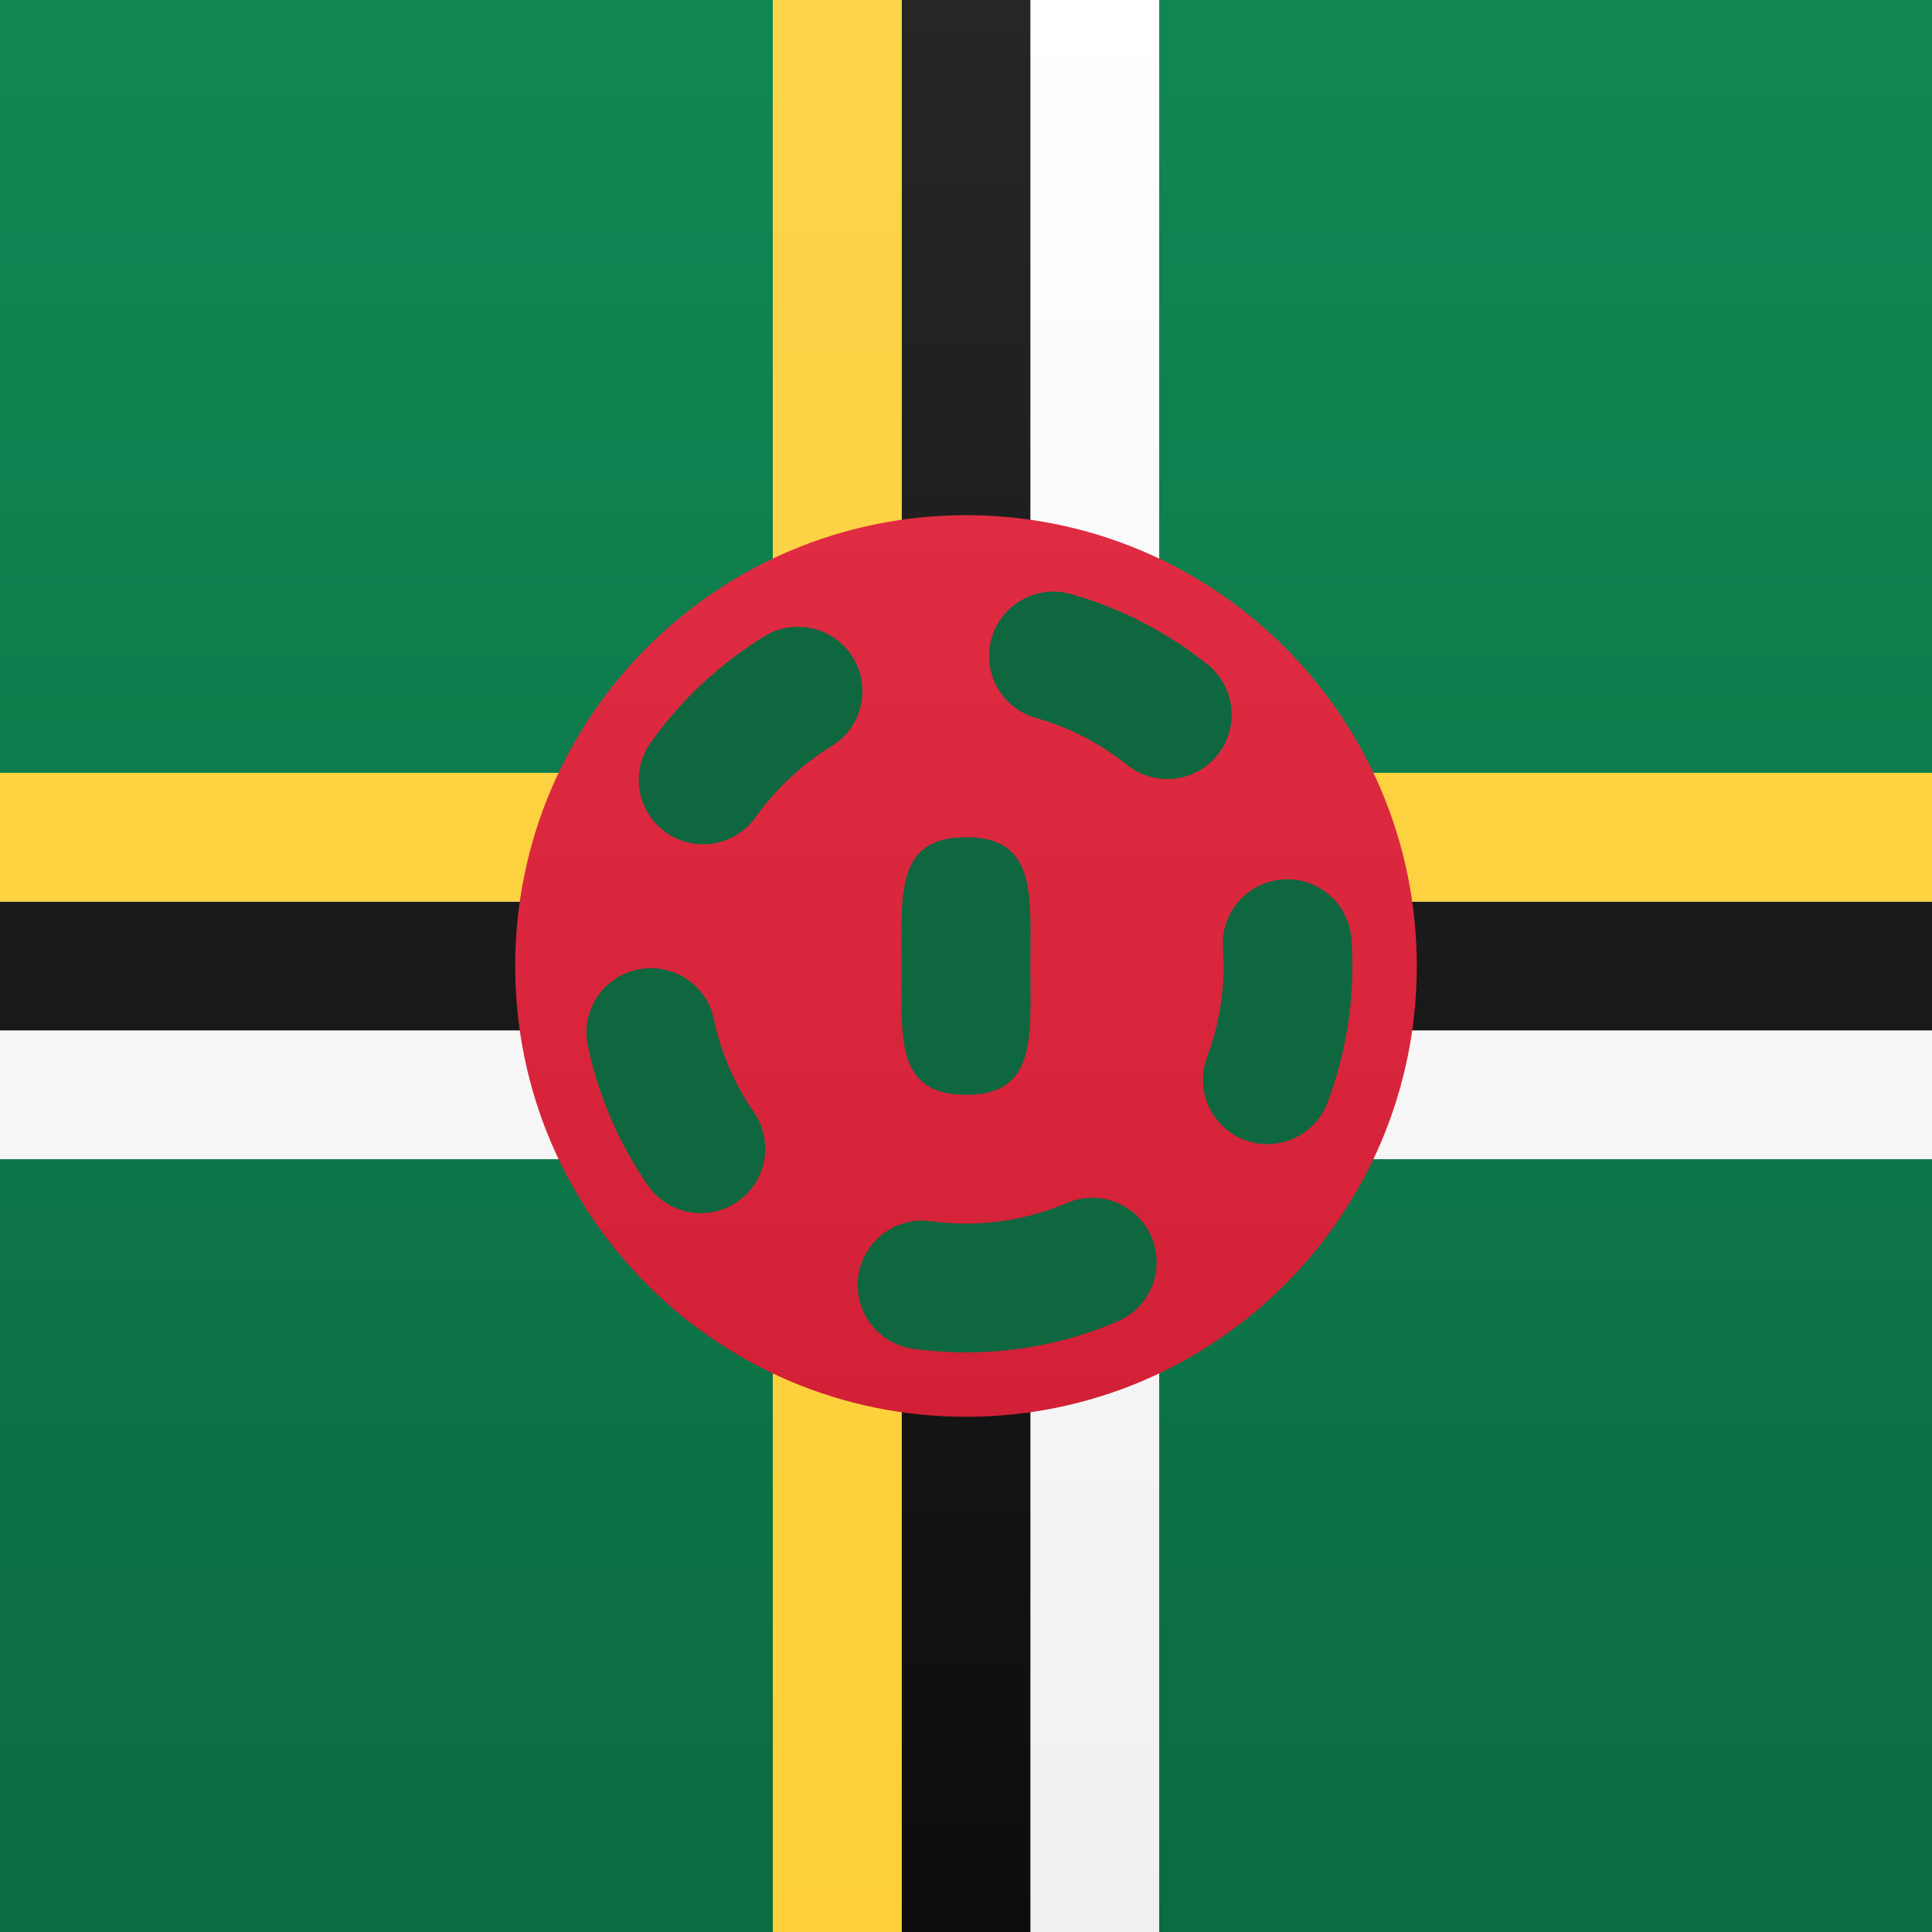
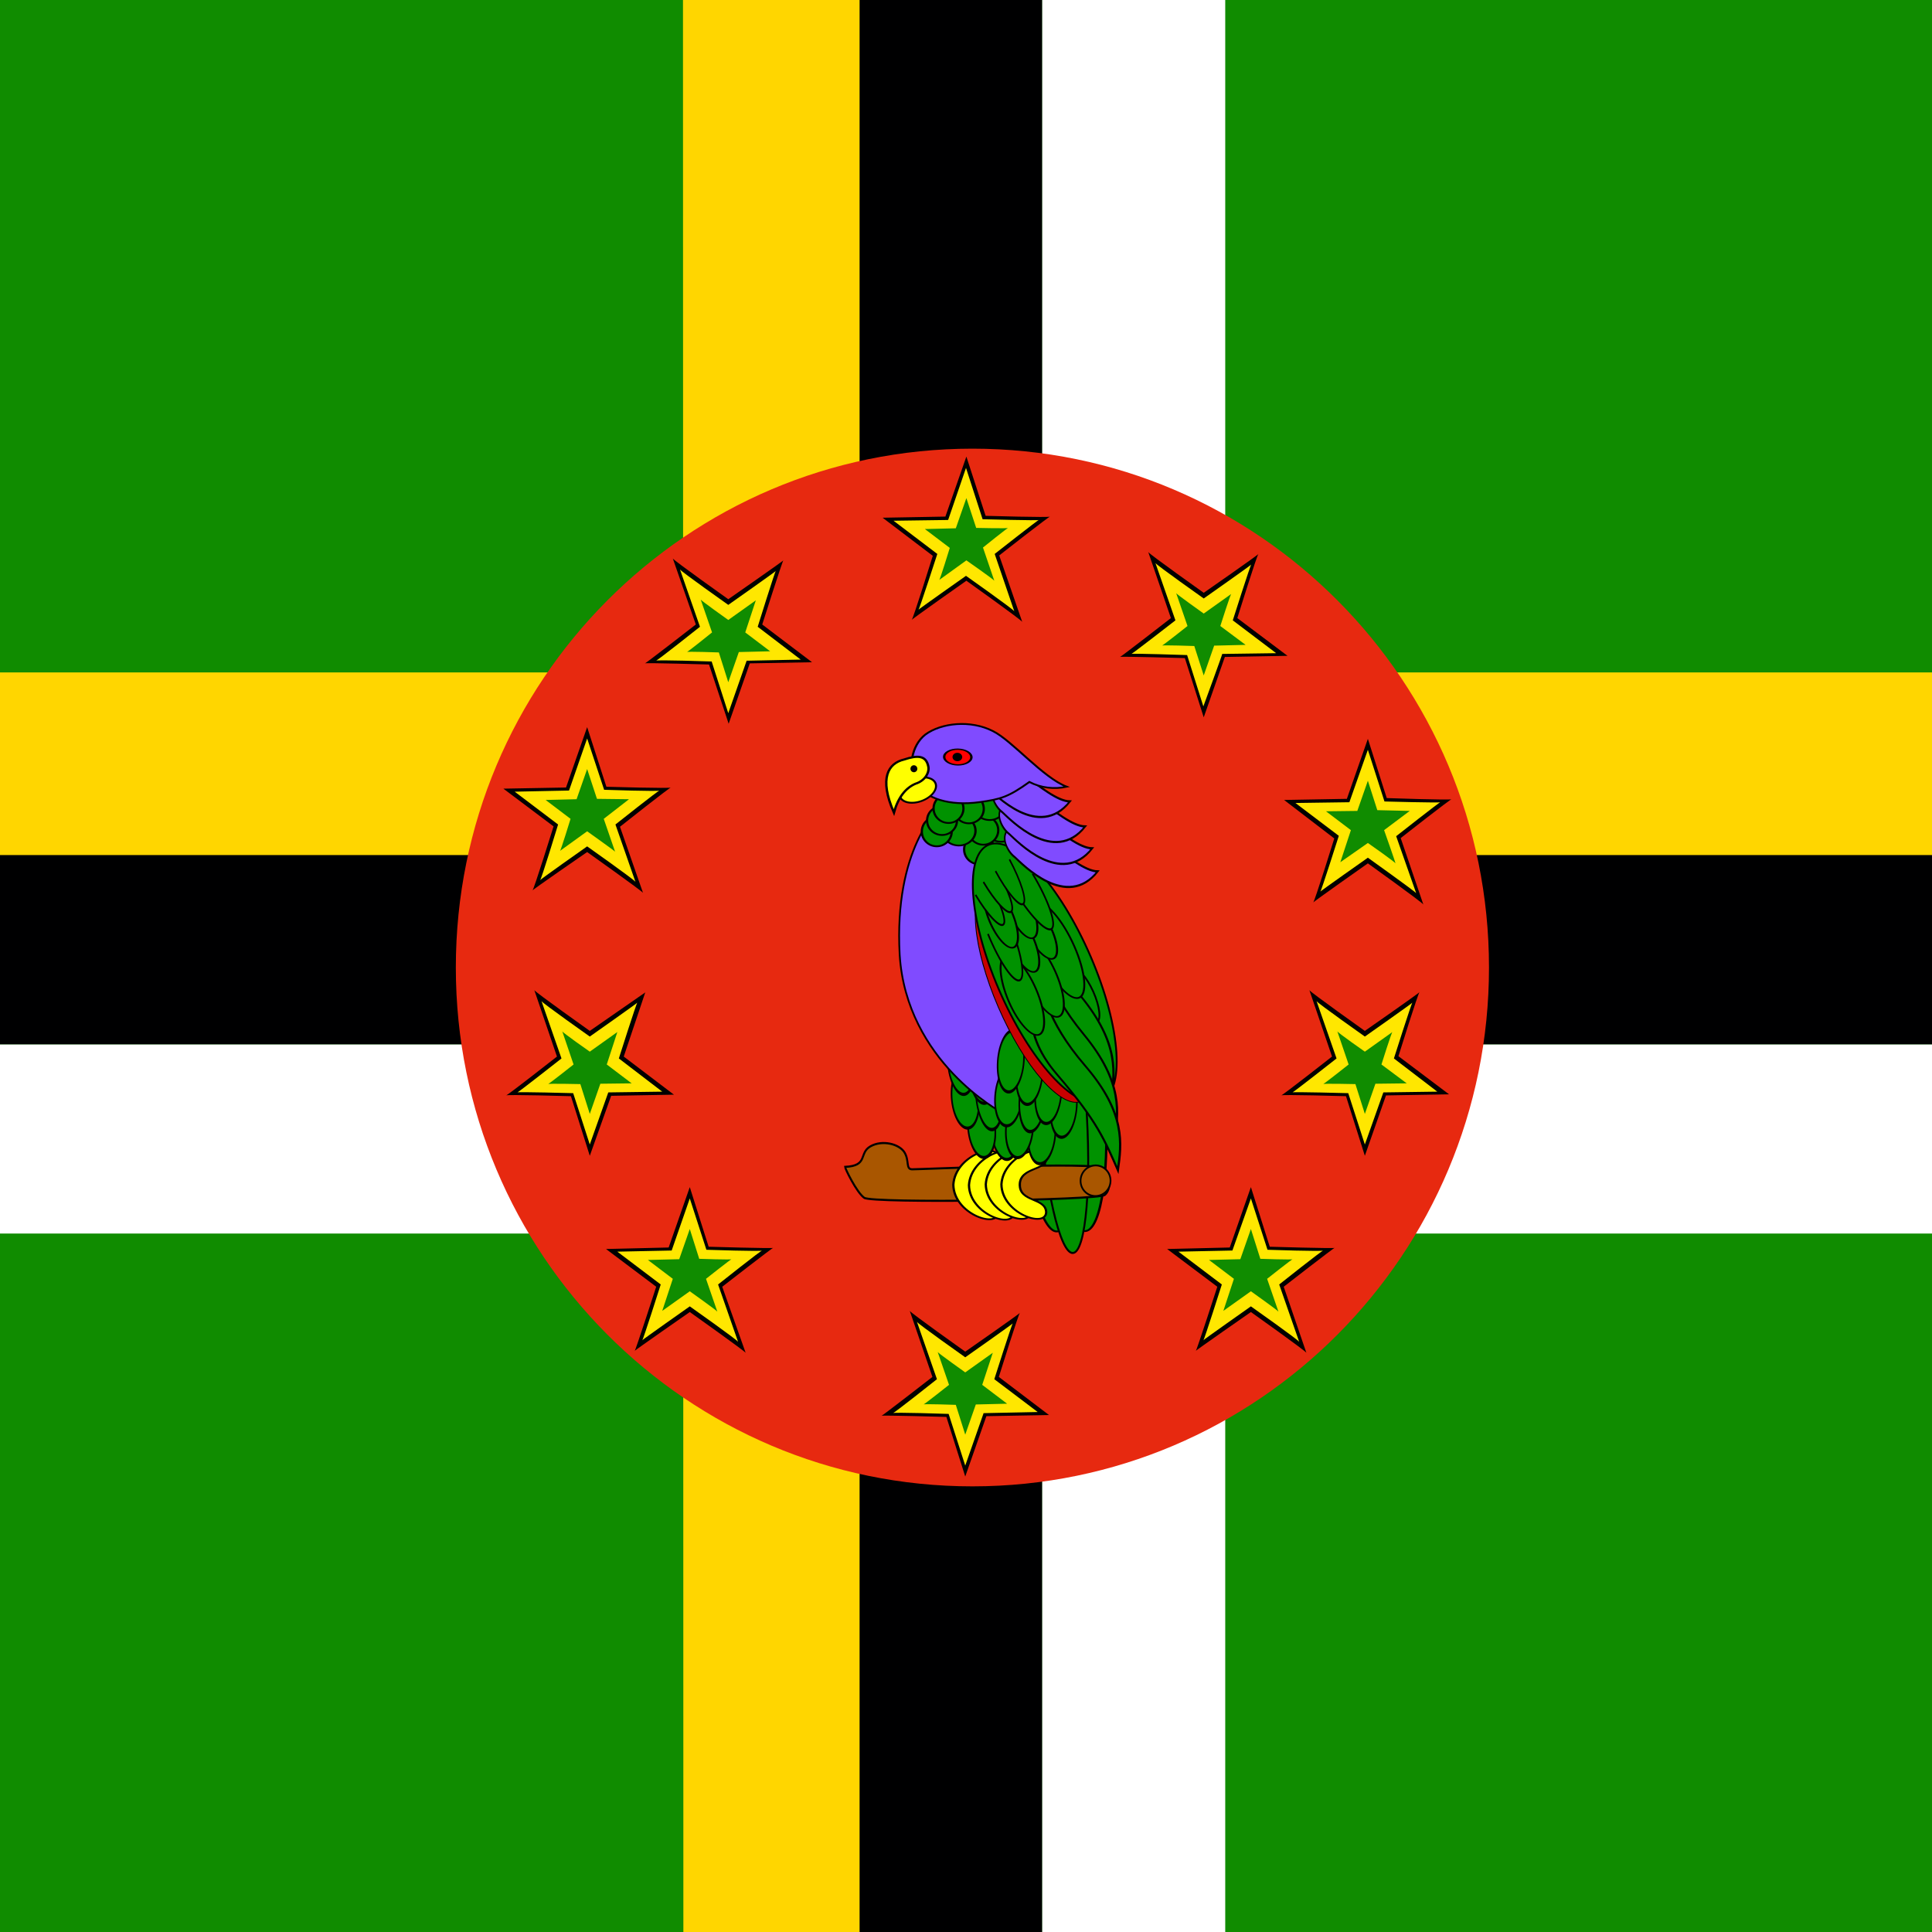
- <svg xmlns="http://www.w3.org/2000/svg" xmlns:xlink="http://www.w3.org/1999/xlink" width="15" height="15">
+ <svg xmlns="http://www.w3.org/2000/svg" id="flag-icons-dm" viewBox="0 0 512 512">
  <defs>
-     <path id="a" d="M0 0h15v15H0z" />
-     <linearGradient x1="50%" y1="0%" x2="50%" y2="100%" id="c">
-       <stop stop-color="#108753" offset="0%" />
-       <stop stop-color="#0B6B41" offset="100%" />
-     </linearGradient>
-     <linearGradient x1="50%" y1="0%" x2="50%" y2="100%" id="d">
-       <stop stop-color="#FFF" offset="0%" />
-       <stop stop-color="#F0F0F0" offset="100%" />
-     </linearGradient>
-     <linearGradient x1="50%" y1="0%" x2="50%" y2="100%" id="e">
-       <stop stop-color="#262626" offset="0%" />
-       <stop stop-color="#0D0D0D" offset="100%" />
-     </linearGradient>
-     <linearGradient x1="50%" y1="0%" x2="50%" y2="100%" id="f">
-       <stop stop-color="#FCD449" offset="0%" />
-       <stop stop-color="#FCD036" offset="100%" />
-     </linearGradient>
-     <linearGradient x1="50%" y1="0%" x2="50%" y2="100%" id="g">
-       <stop stop-color="#E02C42" offset="0%" />
-       <stop stop-color="#D22036" offset="100%" />
-     </linearGradient>
+     <clipPath id="dm-a">
+       <path fill-opacity=".7" d="M0 0h512v512H0z" />
+     </clipPath>
  </defs>
-   <g fill="none" fill-rule="evenodd">
-     <mask id="b" fill="#fff">
-       <use xlink:href="#a" />
-     </mask>
-     <use fill="#D8D8D8" fill-rule="nonzero" xlink:href="#a" />
-     <g mask="url(#b)">
-       <g transform="translate(-3)">
-         <path d="M0 0h21v6H0V0zm0 9h21v6H0V9z" fill="url(#c)" fill-rule="nonzero" />
-         <path fill="url(#d)" d="M9 6H0v3h9v6h3V9h9V6h-9V0H9z" />
-         <path fill="url(#e)" d="M10 8v7h1V8h10V7H11V0h-1v7H0v1z" />
-         <path fill="url(#f)" d="M9 7v8h1V7h11V6H10V0H9v6H0v1z" />
-         <circle fill="url(#g)" cx="10.5" cy="7.5" r="3.5" />
-         <path d="M10.5 10.5a.5.5 0 1 1 0-1c.274 0 .538-.055.784-.16a.5.5 0 1 1 .392.92 2.98 2.98 0 0 1-1.176.24zm2.816-1.965a3 3 0 0 0 .177-1.242.5.5 0 0 0-.998.068c.02.282-.02.565-.117.83a.5.5 0 1 0 .938.344zm-.95-3.383a2.992 2.992 0 0 0-1.07-.545.5.5 0 0 0-.264.964c.26.072.502.195.712.363a.5.5 0 1 0 .623-.782h-.001zm-3.422-.217c-.345.21-.645.487-.88.814a.5.5 0 1 0 .811.584c.158-.218.358-.404.588-.544a.5.5 0 0 0-.52-.854h.001zM7.564 8.12c.084.397.247.771.479 1.101a.5.5 0 0 0 .818-.574 1.987 1.987 0 0 1-.318-.733.5.5 0 1 0-.979.206zm2.54 2.354a.5.5 0 1 1 .132-.991c.08.01.163.016.245.017a.5.5 0 1 1-.009 1 3.021 3.021 0 0 1-.367-.026h-.001z" fill="#0E673F" fill-rule="nonzero" />
-         <path d="M10.5 8.5c.552 0 .5-.448.5-1s.052-1-.5-1-.5.448-.5 1-.052 1 .5 1z" fill="#0E673F" />
+   <g fill-rule="evenodd" clip-path="url(#dm-a)">
+     <path fill="#108c00" d="M-258.3 0H769.2v512H-258.3z" />
+     <path fill="#ffd600" d="M-260 178.2H772.6v50.1H-260z" />
+     <path fill="#ffd600" d="M181 0h48.5v512h-48.4z" />
+     <path fill="#000001" d="M227.8 0h48.4v512h-48.4z" />
+     <path fill="#000001" d="M-260 226.6H772.6v50.2H-260z" />
+     <path fill="#fff" d="M-260 276.8H772.6v50.1H-260z" />
+     <path fill="#fff" d="M276.2 0h48.5v512h-48.5z" />
+     <rect width="273.8" height="275" x="-394.6" y="-393.9" fill="#e72910" ry="137.5" transform="scale(-1)" />
+     <g stroke-width="1pt">
+       <path d="m250.5 137 5.6-16 5.1 15.7s17.1.5 17.1.2-13.5 10.3-13.5 10.3l6.1 17.6c-.2-.5-14.8-10.9-14.8-10.9s-14.8 10.4-14.5 10.4 5.6-17 5.6-17l-13.3-10.1 16.6-.3z" />
+       <path fill="#ffe700" d="M251.3 137.7 256 124l4.4 13.6s14.9.4 14.9.2-11.7 9-11.7 9l5.2 15.2c-.2-.5-12.8-9.4-12.8-9.4s-12.8 9-12.6 9 5-14.8 5-14.8l-11.6-8.8 14.4-.2z" />
+       <path fill="#108c00" d="m253.3 140 2.8-8 2.6 7.9s8.5.2 8.5 0-6.7 5.2-6.7 5.2l3 8.8c-.1-.3-7.4-5.4-7.4-5.4l-7.2 5.2c.2 0 2.8-8.5 2.8-8.5l-6.6-5z" />
+     </g>
+     <g stroke-width="1pt">
+       <path d="m356.9 211.8 5.6-16 5 15.7s17.2.6 17.2.3-13.5 10.3-13.5 10.3l6 17.6c-.2-.5-14.7-10.9-14.7-10.9s-14.8 10.4-14.5 10.4 5.6-17 5.6-17L340.3 212l16.6-.3z" />
+       <path fill="#ffe700" d="m357.6 212.6 4.9-13.9 4.4 13.7s14.8.4 14.8.2-11.7 9-11.7 9l5.3 15.1c-.2-.4-12.8-9.4-12.8-9.4s-12.8 9-12.6 9 4.9-14.8 4.9-14.8l-11.5-8.7z" />
+       <path fill="#108c00" d="m359.7 214.9 2.8-8 2.5 7.8 8.6.2-6.8 5.1s3.2 9 3 8.8c0-.3-7.3-5.4-7.3-5.4l-7.3 5.1 2.8-8.5-6.6-5z" />
+     </g>
+     <g stroke-width="1pt">
+       <path d="m325.9 330.6 5.6-16 5 15.8s17.2.5 17.2.3-13.5 10.3-13.5 10.3l6 17.5c-.2-.5-14.7-10.8-14.7-10.8S316.7 358 316.9 358s5.7-17 5.7-17l-13.3-10z" />
+       <path fill="#ffe700" d="m326.6 331.4 4.9-13.8 4.4 13.6s14.8.5 14.8.2-11.7 9-11.7 9l5.3 15.2c-.2-.5-12.8-9.4-12.8-9.4s-12.8 9-12.6 9 4.9-14.8 4.9-14.8l-11.5-8.7z" />
+       <path fill="#108c00" d="m328.7 333.7 2.8-8 2.5 7.9s8.6.3 8.6.1-6.8 5.2-6.8 5.2l3 8.7c0-.2-7.3-5.4-7.3-5.4l-7.3 5.2 2.8-8.5-6.6-5z" />
+     </g>
+     <g stroke-width="1pt">
+       <path d="m177.2 330.6 5.6-16 5 15.8s17.1.5 17.1.3-13.5 10.3-13.5 10.3l6.2 17.5c-.3-.5-14.8-10.8-14.8-10.8S168 358 168.2 358s5.7-17 5.7-17l-13.3-10z" />
+       <path fill="#ffe700" d="m178 331.4 4.8-13.8 4.4 13.6s14.8.5 14.8.2-11.7 9-11.7 9l5.3 15.2c-.2-.5-12.8-9.4-12.8-9.4s-12.8 9-12.6 9 4.9-14.8 4.9-14.8l-11.5-8.7z" />
+       <path fill="#108c00" d="m180 333.7 2.8-8 2.5 7.9s8.6.3 8.6.1-6.8 5.2-6.8 5.2l3 8.7c0-.2-7.3-5.4-7.3-5.4l-7.3 5.2 2.8-8.5-6.6-5z" />
+     </g>
+     <g stroke-width="1pt">
+       <path d="m150 208.7 5.6-16 5.1 15.8s17.1.5 17.1.2-13.5 10.4-13.5 10.4l6.1 17.5c-.3-.5-14.8-10.8-14.8-10.8S140.8 236 141.1 236s5.6-17 5.6-17l-13.3-10z" />
+       <path fill="#ffe700" d="m150.8 209.5 4.8-13.8 4.5 13.6s14.7.5 14.7.2-11.7 9-11.7 9l5.3 15.2c-.2-.5-12.8-9.4-12.8-9.4s-12.8 9-12.5 9 4.8-14.8 4.8-14.8l-11.5-8.7z" />
+       <path fill="#108c00" d="m152.8 211.8 2.8-8 2.6 7.9 8.5.1-6.7 5.2 3 8.7c-.1-.2-7.4-5.4-7.4-5.4l-7.2 5.2c.2 0 2.8-8.5 2.8-8.5l-6.6-5z" />
+     </g>
+     <g stroke-width="1pt">
+       <path d="m324.6 174.1-5.6 16-5-15.7s-17.2-.5-17.2-.3 13.5-10.3 13.5-10.3l-6-17.5c.2.5 14.7 10.8 14.7 10.8s14.8-10.3 14.5-10.3-5.6 17-5.6 17l13.3 10z" />
+       <path fill="#ffe700" d="M323.9 173.3c0 .3-5 13.9-5 13.9l-4.3-13.6s-14.8-.5-14.8-.3 11.7-8.9 11.7-8.9l-5.3-15.2c.2.5 12.8 9.4 12.8 9.4s12.8-9 12.6-9-4.9 14.8-4.9 14.8l11.5 8.7z" />
+       <path fill="#108c00" d="m321.8 171-2.8 8-2.5-7.8s-8.6-.3-8.6-.1 6.8-5.2 6.8-5.2l-3-8.7c0 .2 7.3 5.4 7.3 5.4l7.3-5.2c-.2 0-2.9 8.5-2.9 8.5l6.7 5-8.3.2z" />
+     </g>
+     <g stroke-width="1pt">
+       <path d="m367.3 290.3-5.6 16-5-15.8s-17.2-.5-17.2-.2S353 280 353 280l-6-17.6c.2.5 14.7 10.8 14.7 10.8s14.8-10.3 14.5-10.3-5.6 17-5.6 17L384 290z" />
+       <path fill="#ffe700" d="m366.6 289.5-4.9 13.8-4.4-13.6s-14.8-.4-14.8-.2 11.7-9 11.7-9l-5.3-15.2c.2.5 12.8 9.4 12.8 9.4s12.8-9 12.6-9-4.9 14.8-4.9 14.8l11.5 8.8z" />
+       <path fill="#108c00" d="m364.5 287.2-2.8 8-2.5-7.9s-8.6-.2-8.6 0 6.8-5.2 6.8-5.2l-3-8.8c0 .3 7.3 5.4 7.3 5.4l7.3-5.2c-.2 0-2.9 8.6-2.9 8.6l6.7 5z" />
+     </g>
+     <g stroke-width="1pt">
+       <path d="m261.4 375.3-5.6 16-5-15.8s-17.2-.5-17.2-.3 13.5-10.3 13.5-10.3l-6-17.5c.2.5 14.7 10.8 14.7 10.8s14.8-10.3 14.5-10.3-5.6 17-5.6 17L278 375z" />
+       <path fill="#ffe700" d="m260.7 374.4-4.9 14-4.4-13.7s-14.8-.5-14.8-.2 11.7-9 11.7-9l-5.3-15.2c.2.5 12.8 9.4 12.8 9.4s12.8-9 12.6-9-4.9 14.8-4.9 14.8l11.5 8.7-14.3.3z" />
+       <path fill="#108c00" d="m258.6 372.2-2.8 8-2.5-7.9s-8.6-.3-8.6-.1 6.8-5.2 6.8-5.2l-3-8.7c0 .2 7.3 5.4 7.3 5.4l7.3-5.2-2.8 8.5 6.6 5z" />
+     </g>
+     <g stroke-width="1pt">
+       <path d="m162 290.3-5.7 16-5-15.8s-17.2-.5-17.2-.2 13.5-10.3 13.5-10.3l-6-17.6c.2.5 14.7 10.8 14.7 10.8L171 263l-5.7 17 13.3 10.1-16.6.3z" />
+       <path fill="#ffe700" d="m161.2 289.5-4.9 13.8-4.4-13.6s-14.8-.4-14.8-.2 11.7-9 11.7-9l-5.3-15.2c.2.5 12.8 9.4 12.8 9.4s12.8-9 12.6-9-4.9 14.8-4.9 14.8l11.5 8.8z" />
+       <path fill="#108c00" d="m159.1 287.2-2.8 8-2.5-7.9s-8.6-.2-8.6 0 6.8-5.2 6.8-5.2l-3-8.8c0 .3 7.3 5.4 7.3 5.4l7.3-5.2-2.8 8.6 6.6 5z" />
+     </g>
+     <g stroke-width="1pt">
+       <path d="m198.7 175.8-5.6 16-5.2-15.7s-17-.5-17-.3 13.5-10.3 13.5-10.3l-6.1-17.5c.2.5 14.7 10.8 14.7 10.8s14.8-10.3 14.6-10.3-5.6 17-5.6 17l13.2 10z" />
+       <path fill="#ffe700" d="m197.9 175-4.9 14-4.4-13.7s-14.8-.5-14.8-.2 11.7-9 11.7-9l-5.3-15.2c.2.5 12.8 9.4 12.8 9.4s12.8-9 12.6-9-4.8 14.8-4.8 14.8l11.4 8.7-14.3.3z" />
+       <path fill="#108c00" d="m195.8 172.8-2.8 8-2.5-7.9s-8.5-.3-8.5-.1 6.7-5.2 6.7-5.2l-3-8.7c0 .2 7.3 5.4 7.3 5.4l7.3-5.2-2.8 8.5 6.6 5z" />
+     </g>
+     <g transform="translate(-250.6 359.4)scale(1.036)">
+       <g fill="#009200" stroke="#000" stroke-width="2.5" transform="matrix(.164 -.016 .012 .184 429.8 -215.6)">
+         <ellipse cx="680.2" cy="586.1" rx="30.8" ry="189.8" transform="matrix(1.405 -.006 .008 1 -534.3 263.7)" />
+         <ellipse cx="680.2" cy="586.1" rx="30.8" ry="189.8" transform="matrix(1.486 -.006 .01 1 -547.2 267)" />
+         <ellipse cx="680.2" cy="586.1" rx="30.8" ry="189.8" transform="matrix(1.19 -.006 .007 1.105 -365 214.1)" />
+       </g>
+       <g stroke="#000" transform="translate(72.9 -9.8)">
+         <path fill="#a95600" stroke-width="2.5" d="M238.3 971.8c30-1.7 16.7-16.7 31.7-25s36.6-3.3 43.3 6.7c6.6 10 1.6 20 10 20 8.3 0 234.5-12.7 242.8-4.4 8.4 8.3 10 25 1.7 31.6s-294.5 14.4-304.5 7.7c-10-6.6-25-35-25-36.6z" transform="matrix(.202 .003 -.004 .214 340.9 -247.3)" />
+         <path fill="#ff0" stroke-width="3.9" d="M529.6 405.5c0 40 45.6 27.8 46.8 61.2-.7 35.4-76.7 3.5-78.6-61.2 1.9-64.8 75-98 76.7-61 1.2 30.6-45 21-45 61z" transform="matrix(.148 .002 -.003 .115 340.4 -81.7)" />
+         <path fill="#ff0" stroke-width="3.9" d="M529.6 405.5c0 40 45.6 27.8 46.8 61.2-.7 35.4-76.7 3.5-78.6-61.2 1.9-64.8 75-98 76.7-61 1.2 30.6-45 21-45 61z" transform="matrix(.148 .002 -.003 .115 344.4 -81.6)" />
+         <path fill="#ff0" stroke-width="3.9" d="M529.6 405.5c0 40 45.6 27.8 46.8 61.2-.7 35.4-76.7 3.5-78.6-61.2 1.9-64.8 75-98 76.7-61 1.2 30.6-45 21-45 61z" transform="matrix(.148 .002 -.003 .115 348.7 -81.8)" />
+         <path fill="#ff0" stroke-width="3.9" d="M529.6 405.5c0 40 45.6 27.8 46.8 61.2-.7 35.4-76.7 3.5-78.6-61.2 1.9-64.8 75-98 76.7-61 1.2 30.6-45 21-45 61z" transform="matrix(.148 .002 -.003 .115 352.7 -81.8)" />
+         <ellipse cx="478.4" cy="-41.1" fill="#a95600" stroke-width=".4" rx="3.5" ry="3.4" transform="matrix(1.095 .016 -.024 1.154 -75.6 4.7)" />
+       </g>
+       <g fill="#009200" stroke="#000" stroke-width="2.5" transform="rotate(-5.8 688.4 -625.2)">
+         <ellipse cx="427.1" cy="905" rx="20.8" ry="24.1" transform="matrix(.166 -.008 .002 .315 369.8 -361.6)" />
+         <ellipse cx="427.1" cy="905" rx="20.8" ry="24.1" transform="matrix(.166 -.008 .002 .315 364 -362.7)" />
+         <ellipse cx="427.1" cy="905" rx="20.8" ry="24.1" transform="matrix(.166 -.008 .002 .315 360.6 -370.6)" />
+         <ellipse cx="427.1" cy="905" rx="20.8" ry="24.1" transform="matrix(.16 -.01 .002 .348 369.3 -399.4)" />
+         <ellipse cx="427.1" cy="905" rx="20.8" ry="24.1" transform="matrix(.16 -.008 .002 .326 377.4 -379)" />
+         <ellipse cx="427.1" cy="905" rx="20.8" ry="24.1" transform="matrix(.16 -.008 .002 .326 373.2 -382.2)" />
+         <ellipse cx="427.1" cy="905" rx="20.8" ry="24.1" transform="matrix(.16 -.008 .002 .326 368 -386.7)" />
+         <ellipse cx="427.1" cy="905" rx="20.8" ry="24.1" transform="matrix(.16 -.008 .002 .326 363 -389.5)" />
+       </g>
+       <path fill="#804bff" stroke="#000" stroke-width="2.5" d="M173.2 346.4s-54.2 64.9-21.3 208.8C186 699.8 331 745 331 745s26.5-47.5 1.7-164c-40-170-116.1-234.6-116.1-234.6h-43.3z" transform="matrix(.177 .032 -.03 .182 461.8 -208.6)" />
+       <g fill="#009200" stroke="#000" stroke-width="2.5" transform="rotate(4.5 181 769.9)">
+         <ellipse cx="427.1" cy="905" rx="20.8" ry="24.1" transform="matrix(.166 -.008 .002 .315 369.8 -361.6)" />
+         <ellipse cx="427.1" cy="905" rx="20.8" ry="24.1" transform="matrix(.166 -.008 .002 .315 364 -362.7)" />
+         <ellipse cx="427.1" cy="905" rx="20.8" ry="24.1" transform="matrix(.166 -.008 .002 .315 360.6 -370.6)" />
+         <ellipse cx="427.1" cy="905" rx="20.8" ry="24.1" transform="matrix(.16 -.01 .002 .348 369.3 -399.4)" />
+         <ellipse cx="427.1" cy="905" rx="20.8" ry="24.1" transform="matrix(.16 -.008 .002 .326 377.4 -379)" />
+         <ellipse cx="427.1" cy="905" rx="20.8" ry="24.1" transform="matrix(.16 -.008 .002 .326 373.2 -382.2)" />
+         <ellipse cx="427.1" cy="905" rx="20.8" ry="24.1" transform="matrix(.16 -.008 .002 .326 368 -386.7)" />
+         <ellipse cx="427.1" cy="905" rx="20.8" ry="24.1" transform="matrix(.16 -.008 .002 .326 363 -389.5)" />
+       </g>
+       <ellipse cx="624.4" cy="606.1" fill="#c90000" stroke="#000" stroke-width="1pt" rx="58.3" ry="186.5" transform="matrix(.157 -.06 .064 .148 369.6 -145)" />
+       <g fill="#009200" stroke="#000" transform="rotate(1 242.4 -1957.8)">
+         <ellipse cx="218.1" cy="356.8" stroke-width="1.5" rx="10.8" ry="12.9" transform="matrix(.395 0 0 .293 445 -230.5)" />
+         <ellipse cx="218.1" cy="356.8" stroke-width="1.6" rx="10.8" ry="12.9" transform="matrix(.354 0 0 .293 457.2 -236)" />
+         <ellipse cx="218.1" cy="356.8" stroke-width="1.6" rx="10.8" ry="12.9" transform="matrix(.354 0 0 .293 452 -236)" />
+         <ellipse cx="218.1" cy="356.8" stroke-width="1.6" rx="10.8" ry="12.9" transform="matrix(.37 0 0 .275 449.5 -233.5)" />
+         <ellipse cx="218.1" cy="356.8" stroke-width="1.6" rx="10.8" ry="12.9" transform="matrix(.37 0 0 .275 449 -238)" />
+         <ellipse cx="218.1" cy="356.8" stroke-width="1.6" rx="10.8" ry="12.9" transform="matrix(.354 0 0 .293 447 -238.8)" />
+         <ellipse cx="218.1" cy="356.8" stroke-width="1.6" rx="10.8" ry="12.9" transform="matrix(.354 0 0 .287 448 -241.6)" />
+         <ellipse cx="218.1" cy="356.8" stroke-width="1.5" rx="10.8" ry="12.9" transform="matrix(.395 0 0 .293 432.8 -243.5)" />
+         <ellipse cx="218.1" cy="356.8" stroke-width="1.6" rx="10.8" ry="12.9" transform="matrix(.37 0 0 .275 446 -243.5)" />
+         <ellipse cx="218.1" cy="356.8" stroke-width="1.6" rx="10.8" ry="12.9" transform="matrix(.354 0 0 .287 444.2 -247)" />
+         <ellipse cx="218.1" cy="356.8" stroke-width="1.6" rx="10.8" ry="12.9" transform="matrix(.354 0 0 .293 436.1 -243.2)" />
+         <ellipse cx="218.1" cy="356.8" stroke-width="1.6" rx="10.8" ry="12.9" transform="matrix(.354 0 0 .287 437.4 -243.9)" />
+         <ellipse cx="218.1" cy="356.8" stroke-width="1.6" rx="10.8" ry="12.9" transform="matrix(.354 0 0 .287 439 -247)" />
+       </g>
+       <g fill="#009200" stroke="#000" transform="matrix(.18 -.005 .004 .185 421 -216.8)">
+         <ellipse cx="528.7" cy="564.5" stroke-width="2.5" rx="67.4" ry="205.6" transform="matrix(.976 -.308 .363 .874 -245.8 324.4)" />
+         <ellipse cx="528.7" cy="646.1" stroke-width="2.5" rx="13.3" ry="40.8" transform="rotate(-23.4 630.5 660.9)" />
+         <path stroke-width="1.5" d="M139.9 644c0 57.7-18.8 86.2-34.6 110.3 7.5-32.5 13-52.6 13-110.3 0-57.7 29.5-85.3 40.3-102-4.2 16.7-18.7 44.3-18.7 102z" transform="matrix(1.883 -.456 .953 1.182 -352.3 -10)" />
+         <path stroke-width="1.5" d="M139.9 644c0 57.7-18.8 86.2-34.6 110.3 7.5-32.5 13-52.6 13-110.3 0-57.7 29.5-85.3 40.3-102-4.2 16.7-18.7 44.3-18.7 102z" transform="matrix(1.883 -.456 .953 1.182 -348.4 44)" />
+         <path stroke-width="1.5" d="M139.9 644c0 57.7-18.8 86.2-34.6 110.3 7.5-32.5 13-52.6 13-110.3 0-57.7 29.5-85.3 40.3-102-4.2 16.7-18.7 44.3-18.7 102z" transform="matrix(1.873 -.495 .978 1.162 -362 105.8)" />
+         <ellipse cx="528.7" cy="646.1" stroke-width="1.4" rx="13.3" ry="40.8" transform="matrix(1.81 -.4 .7 1.635 -915.6 -221)" />
+         <ellipse cx="528.7" cy="646.1" stroke-width="1.6" rx="13.3" ry="40.8" transform="matrix(1.626 -.23 .542 1.353 -739.5 -91.8)" />
+         <ellipse cx="528.7" cy="646.1" stroke-width="1.6" rx="13.3" ry="40.8" transform="matrix(1.63 -.197 .513 1.363 -750.6 -91.8)" />
+         <ellipse cx="528.7" cy="646.1" stroke-width="2.1" rx="13.3" ry="40.8" transform="matrix(1.314 -.2 .47 1.01 -531 47.6)" />
+         <ellipse cx="528.7" cy="646.1" stroke-width="2.1" rx="13.3" ry="40.8" transform="matrix(1.326 -.13 .403 1.033 -517.9 12.2)" />
+         <path stroke-width="2.1" d="M145.7 569.5c0 34-6.7 61.6-15 61.6s-15-27.6-15-61.6" transform="matrix(1.025 -.493 .464 1.177 12.8 -14.5)" />
+         <ellipse cx="528.7" cy="646.1" stroke-width="2.1" rx="13.3" ry="40.8" transform="matrix(1.326 -.13 .403 1.033 -519.5 -34.4)" />
+         <ellipse cx="528.7" cy="646.1" stroke-width="2.1" rx="13.3" ry="40.8" transform="matrix(1.33 -.105 .38 1.04 -534 -40.1)" />
+         <path stroke-width="2.9" d="M145.7 569.5c0 34-6.7 61.6-15 61.6s-15-27.6-15-61.6" transform="matrix(.672 -.472 .46 .8 39.5 143.3)" />
+         <path stroke-width="2.9" d="M145.7 569.5c0 34-6.7 61.6-15 61.6s-15-27.6-15-61.6" transform="matrix(.672 -.472 .46 .8 51.1 125.8)" />
+         <path stroke-width="2.1" d="M145.7 569.5c0 34-6.7 61.6-15 61.6s-15-27.6-15-61.6" transform="matrix(.937 -.645 .64 1.092 -40.2 -10.7)" />
+         <path stroke-width="2.7" d="M145.7 569.5c0 34-6.7 61.6-15 61.6s-15-27.6-15-61.6" transform="matrix(.672 -.52 .46 .88 68.6 71.2)" />
+       </g>
+       <g fill="#804bff" stroke="#000" stroke-width="2.5">
+         <path d="M276.3 345.4c-12.3 9.2.4 25.2 12 30.7 13 7.7 86.6 58.2 136.3 12-40.8.8-118.7-63.2-148.3-42.7z" transform="matrix(.156 .007 -.004 .225 458 -214.3)" />
+         <path d="M276.3 345.4c-12.3 9.2.4 25.2 12 30.7 13 7.7 86.6 58.2 136.3 12-40.8.8-118.7-63.2-148.3-42.7z" transform="matrix(.156 .007 -.004 .225 456.6 -220.2)" />
+         <path d="M276.3 345.4c-12.3 9.2.4 25.2 12 30.7 13 7.7 86.6 58.2 136.3 12-40.8.8-118.7-63.2-148.3-42.7z" transform="matrix(.156 .007 -.004 .225 454.8 -225.8)" />
+         <path d="M276.3 345.4c-12.3 9.2.4 25.2 12 30.7 13 7.7 86.6 58.2 136.3 12-40.8.8-118.7-63.2-148.3-42.7z" transform="matrix(.156 .007 -.004 .225 450.9 -232.2)" />
+       </g>
+       <g transform="rotate(1 -589.6 681.6)">
+         <path fill="#804bff" stroke="#000" stroke-width="2.5" d="M211.2 247.3c21.7-12 56.6-9.8 79.7 11.2 19.4 17 45.3 75.2 70.3 92.8a57.7 57.7 0 0 1-42.2-15.2c-28.8 15.5-38.1 16.7-64 15.7-35.8-1.4-62.4-17.7-68-40.6-6.3-21.8 4.8-52.5 24.2-63.9z" transform="matrix(.21 -.04 .047 .18 407.8 -213.6)" />
+         <ellipse cx="287.2" cy="323" fill="red" stroke="#000" stroke-width="2.5" rx="14.2" ry="15" transform="matrix(.245 0 0 .134 401.8 -215.2)" />
+         <ellipse cx="204.6" cy="348.3" fill="#ff0" stroke="#000" stroke-width="2.5" rx="23.3" ry="15.9" transform="matrix(.194 -.076 .068 .173 398.7 -208)" />
+         <circle cx="283.9" cy="333.9" r="5.8" transform="matrix(.214 0 0 .185 411.3 -233.7)" />
+         <path fill="#ff0" stroke="#000" stroke-width="6.6" d="M516.8 260.3c4.4 18-6.7 43-33.1 52.6-26.8 13.2-46.1 41.8-55.7 88-47.2-103.2-23-148.3 20.6-160.3 37.4-14.4 60.4-13.4 68.2 19.7z" transform="matrix(.092 0 -.003 .085 417.9 -191.5)" />
+         <circle cx="199" cy="362.4" r="4.7" transform="matrix(.187 -.013 .014 .19 418.7 -235)" />
      </g>
    </g>
  </g>
</svg>
